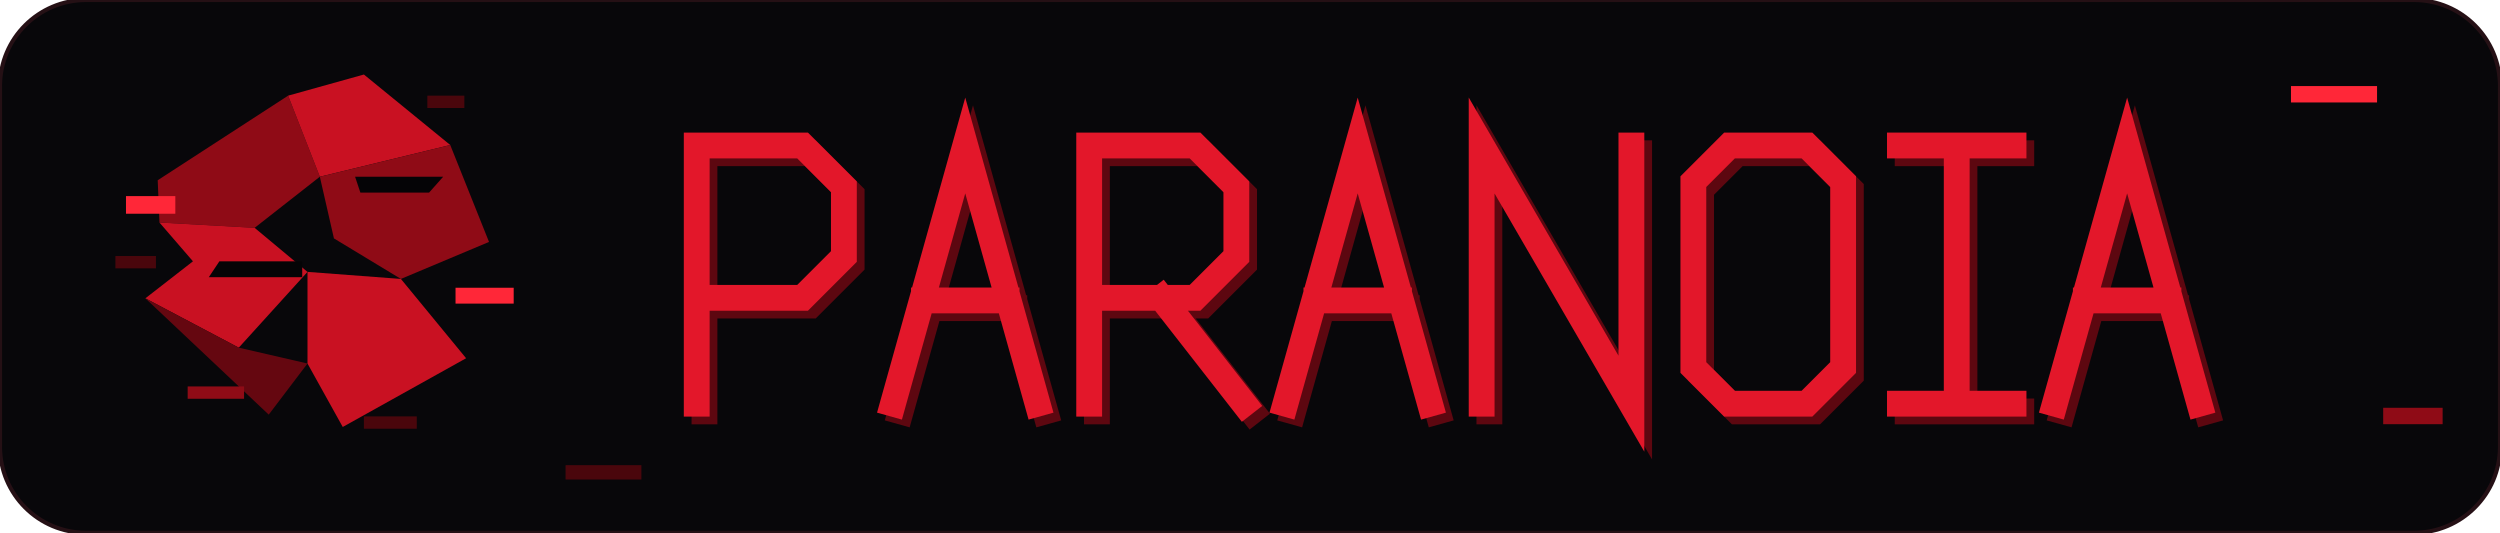
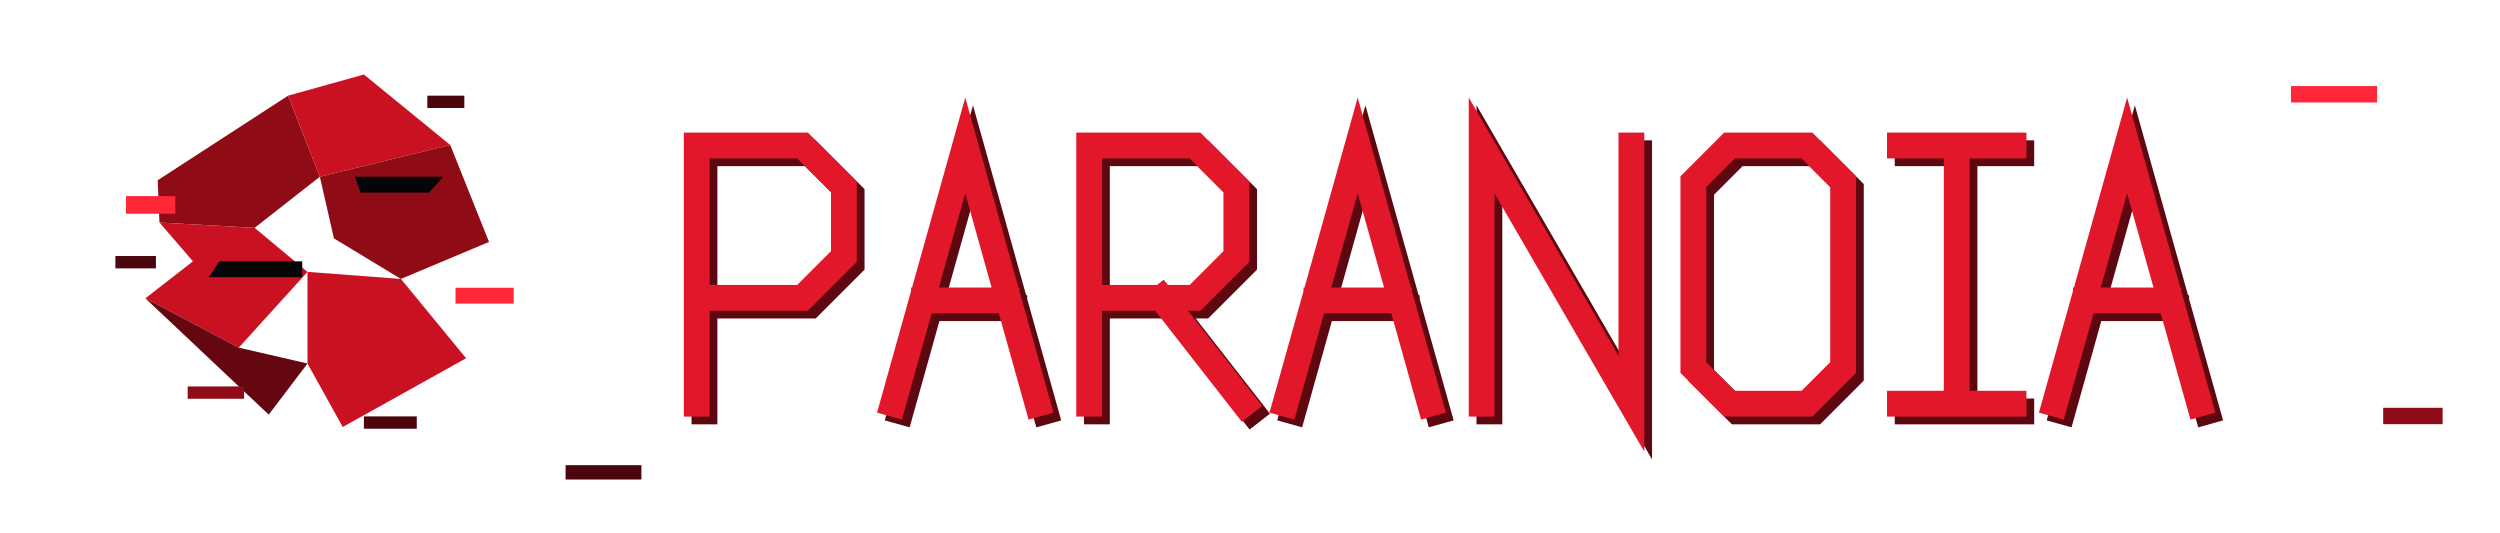
<svg xmlns="http://www.w3.org/2000/svg" viewBox="0 0 1220 260">
-   <rect width="1220" height="260" rx="42" fill="#08070A" stroke="#251015" stroke-width="2" />
  <g transform="translate(46 14) scale(.86)">
    <path fill="#8F0B16" d="M36 86L110 38L128 84L91 113L37 110Z" />
    <path fill="#C91122" d="M37 110L91 113L121 138L82 181L29 153L56 132Z" />
    <path fill="#650710" d="M29 153L82 181L121 190L99 219Z" />
    <path fill="#C91122" d="M110 38L153 26L202 66L128 84Z" />
    <path fill="#8F0B16" d="M128 84L202 66L224 121L174 142L136 119Z" />
    <path fill="#C91122" d="M121 138L174 142L211 187L141 226L121 190Z" />
    <rect fill="#FF2738" x="18" y="95" width="28" height="10" />
    <rect fill="#FF2738" x="205" y="147" width="33" height="9" />
    <rect fill="#8F0B16" x="53" y="203" width="32" height="7" />
    <rect fill="#4A060C" x="189" y="38" width="21" height="7" />
    <rect fill="#4A060C" x="12" y="129" width="23" height="7" />
    <rect fill="#4A060C" x="153" y="220" width="30" height="7" />
    <path fill="#050406" d="M71 132H118V141H65Z" />
    <path fill="#050406" d="M148 84H198L190 93H151Z" />
  </g>
  <g transform="translate(340 71) scale(1.26)" fill="none" stroke-linecap="square" stroke-linejoin="miter">
    <g transform="translate(0 0)">
      <path stroke="#5D0710" stroke-width="10" d="M3 103V3H44L60 19V46L44 62H3" />
      <path stroke="#E3172A" stroke-width="10" d="M0 100V0H41L57 16V43L41 59H0" />
    </g>
    <g transform="translate(76 0)">
      <path stroke="#5D0710" stroke-width="10" d="M3 103L31 3L59 103M15 63H47" />
      <path stroke="#E3172A" stroke-width="10" d="M0 100L28 0L56 100M12 60H44" />
    </g>
    <g transform="translate(152 0)">
      <path stroke="#5D0710" stroke-width="10" d="M3 103V3H44L60 19V46L44 62H3M31 62L63 103" />
      <path stroke="#E3172A" stroke-width="10" d="M0 100V0H41L57 16V43L41 59H0M28 59L60 100" />
    </g>
    <g transform="translate(228 0)">
      <path stroke="#5D0710" stroke-width="10" d="M3 103L31 3L59 103M15 63H47" />
      <path stroke="#E3172A" stroke-width="10" d="M0 100L28 0L56 100M12 60H44" />
    </g>
    <g transform="translate(304 0)">
      <path stroke="#5D0710" stroke-width="10" d="M3 103V3L61 103V3" />
      <path stroke="#E3172A" stroke-width="10" d="M0 100V0L58 100V0" />
    </g>
    <g transform="translate(386 0)">
      <path stroke="#5D0710" stroke-width="10" d="M17 3H47L61 17V89L47 103H17L3 89V17Z" />
      <path stroke="#E3172A" stroke-width="10" d="M14 0H44L58 14V86L44 100H14L0 86V14Z" />
    </g>
    <g transform="translate(466 0)">
      <path stroke="#5D0710" stroke-width="10" d="M3 3H47M25 3V103M3 103H47" />
      <path stroke="#E3172A" stroke-width="10" d="M0 0H44M22 0V100M0 100H44" />
    </g>
    <g transform="translate(526 0)">
      <path stroke="#5D0710" stroke-width="10" d="M3 103L31 3L59 103M15 63H47" />
      <path stroke="#E3172A" stroke-width="10" d="M0 100L28 0L56 100M12 60H44" />
    </g>
  </g>
  <rect fill="#FF2738" x="1118" y="42" width="42" height="8" />
  <rect fill="#8F0B16" x="1163" y="199" width="29" height="8" />
  <rect fill="#4A060C" x="276" y="227" width="37" height="7" />
</svg>
